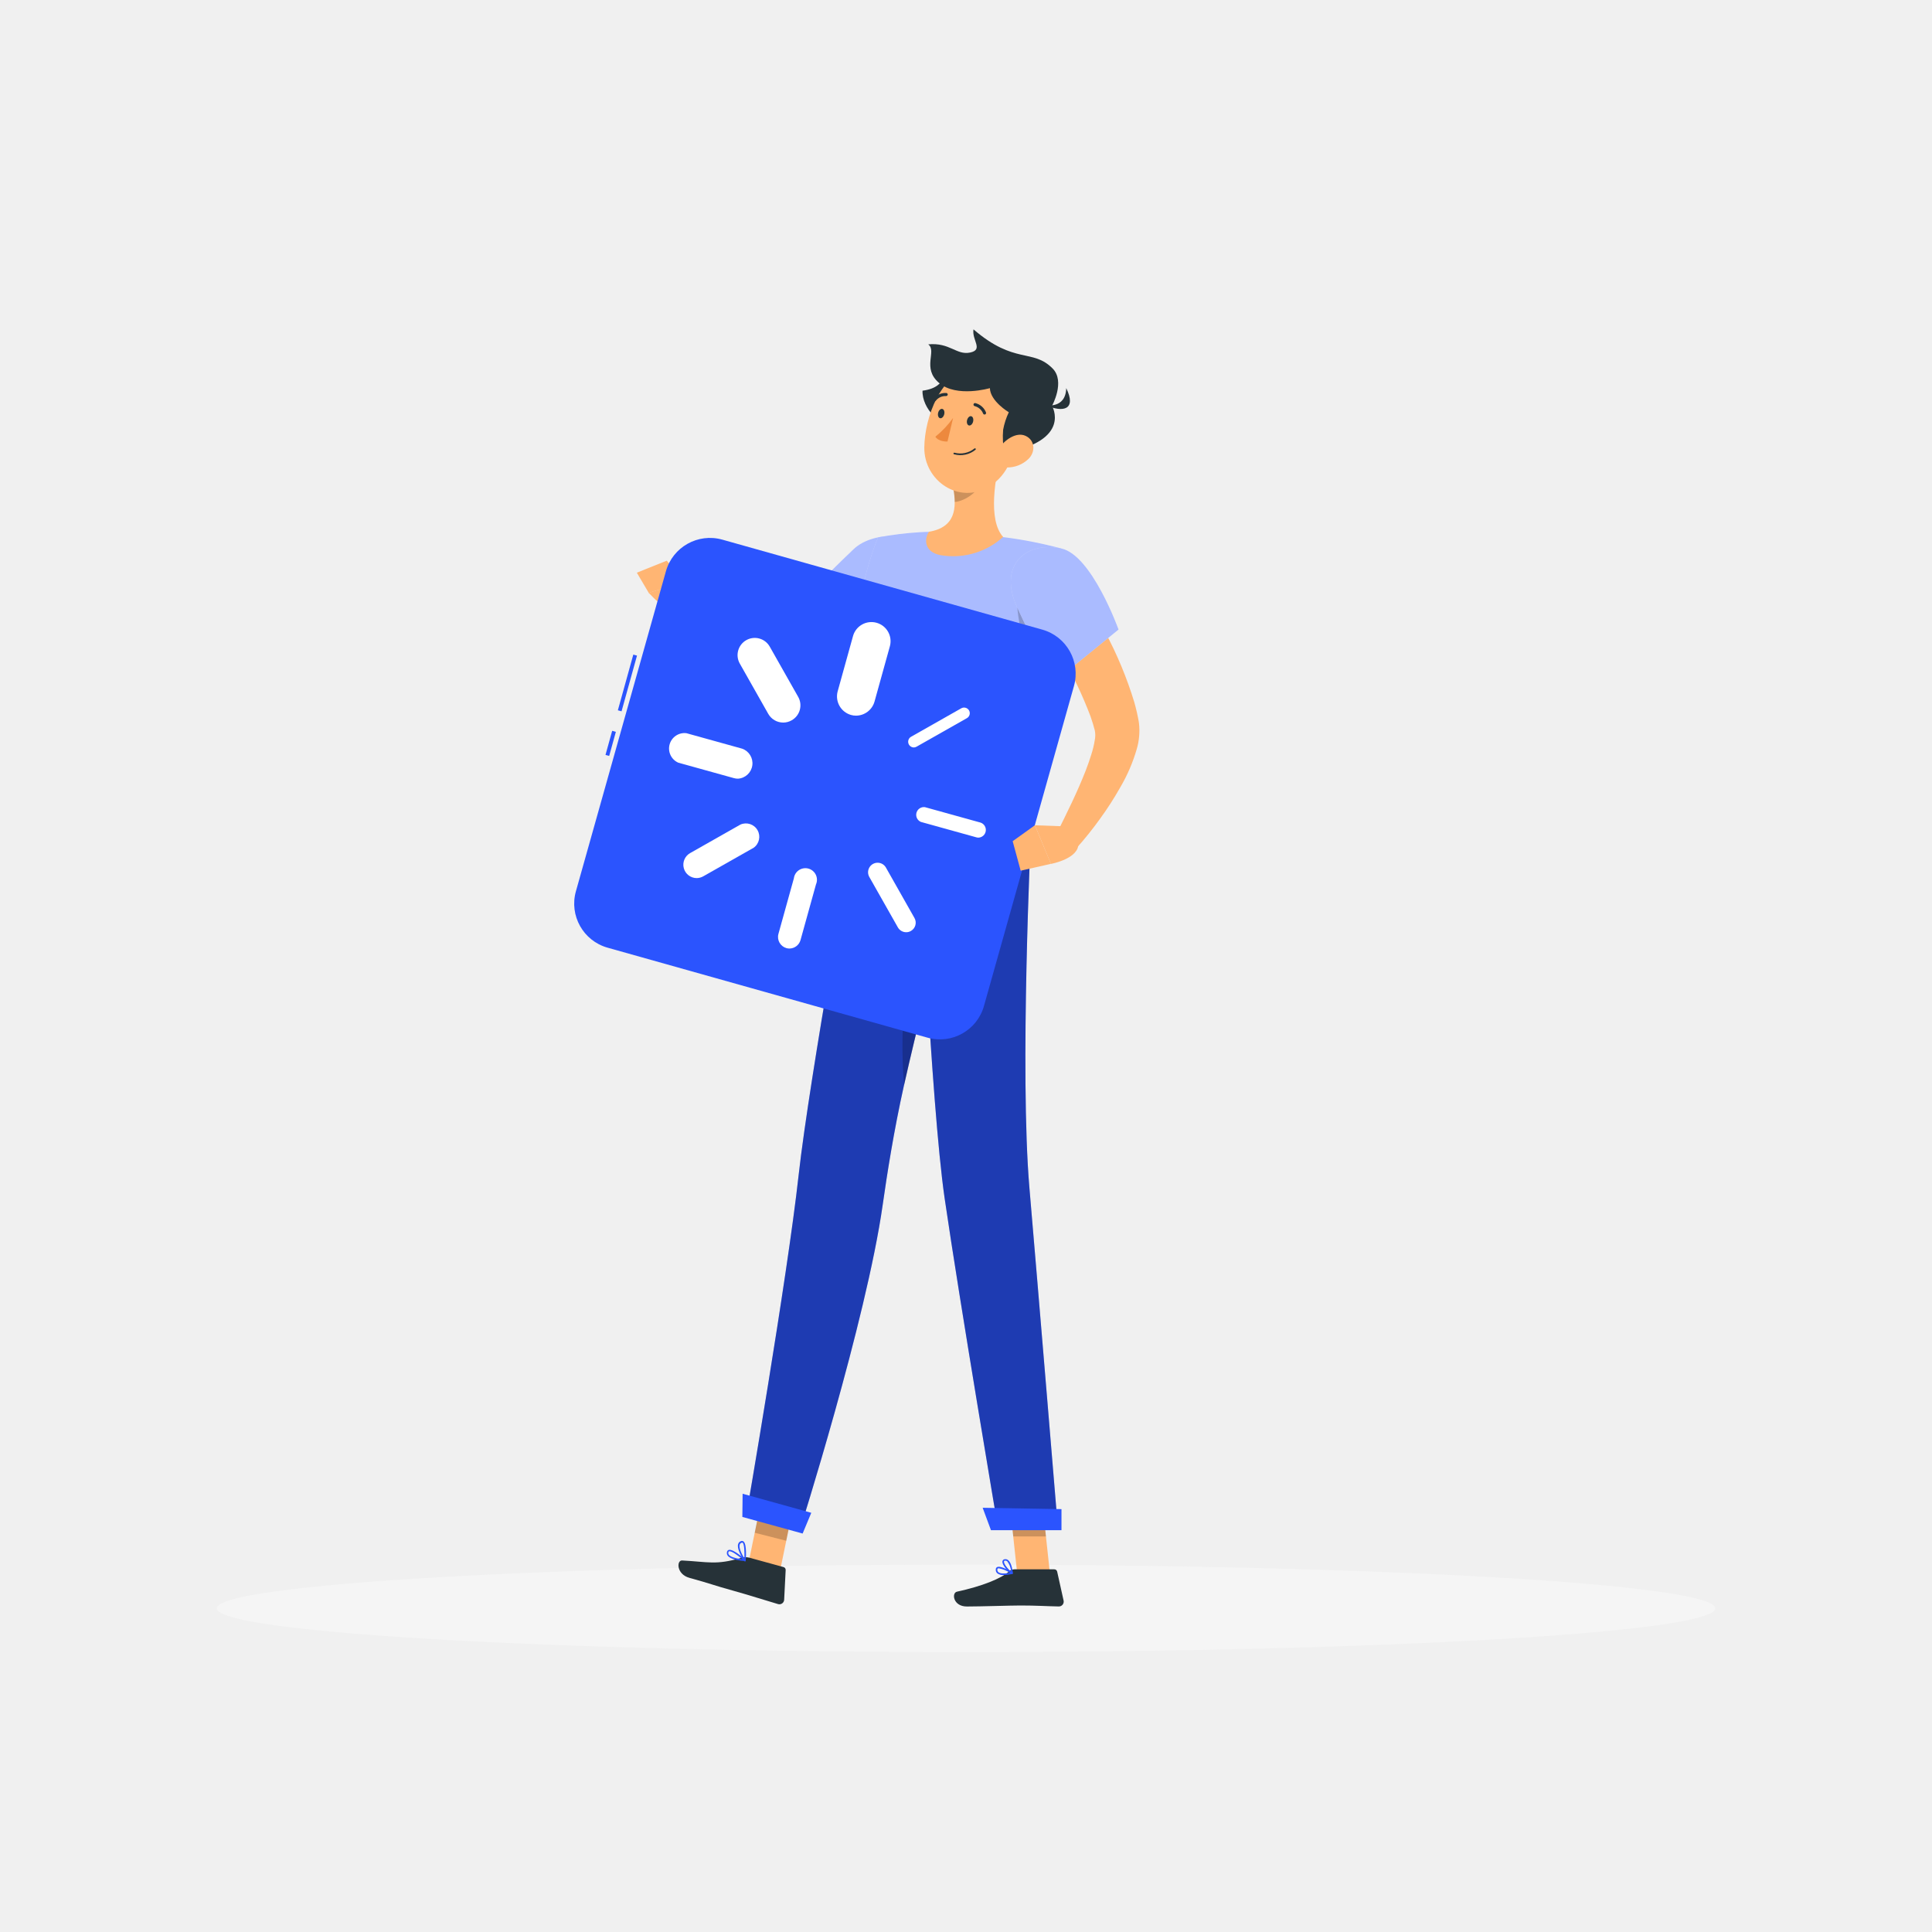
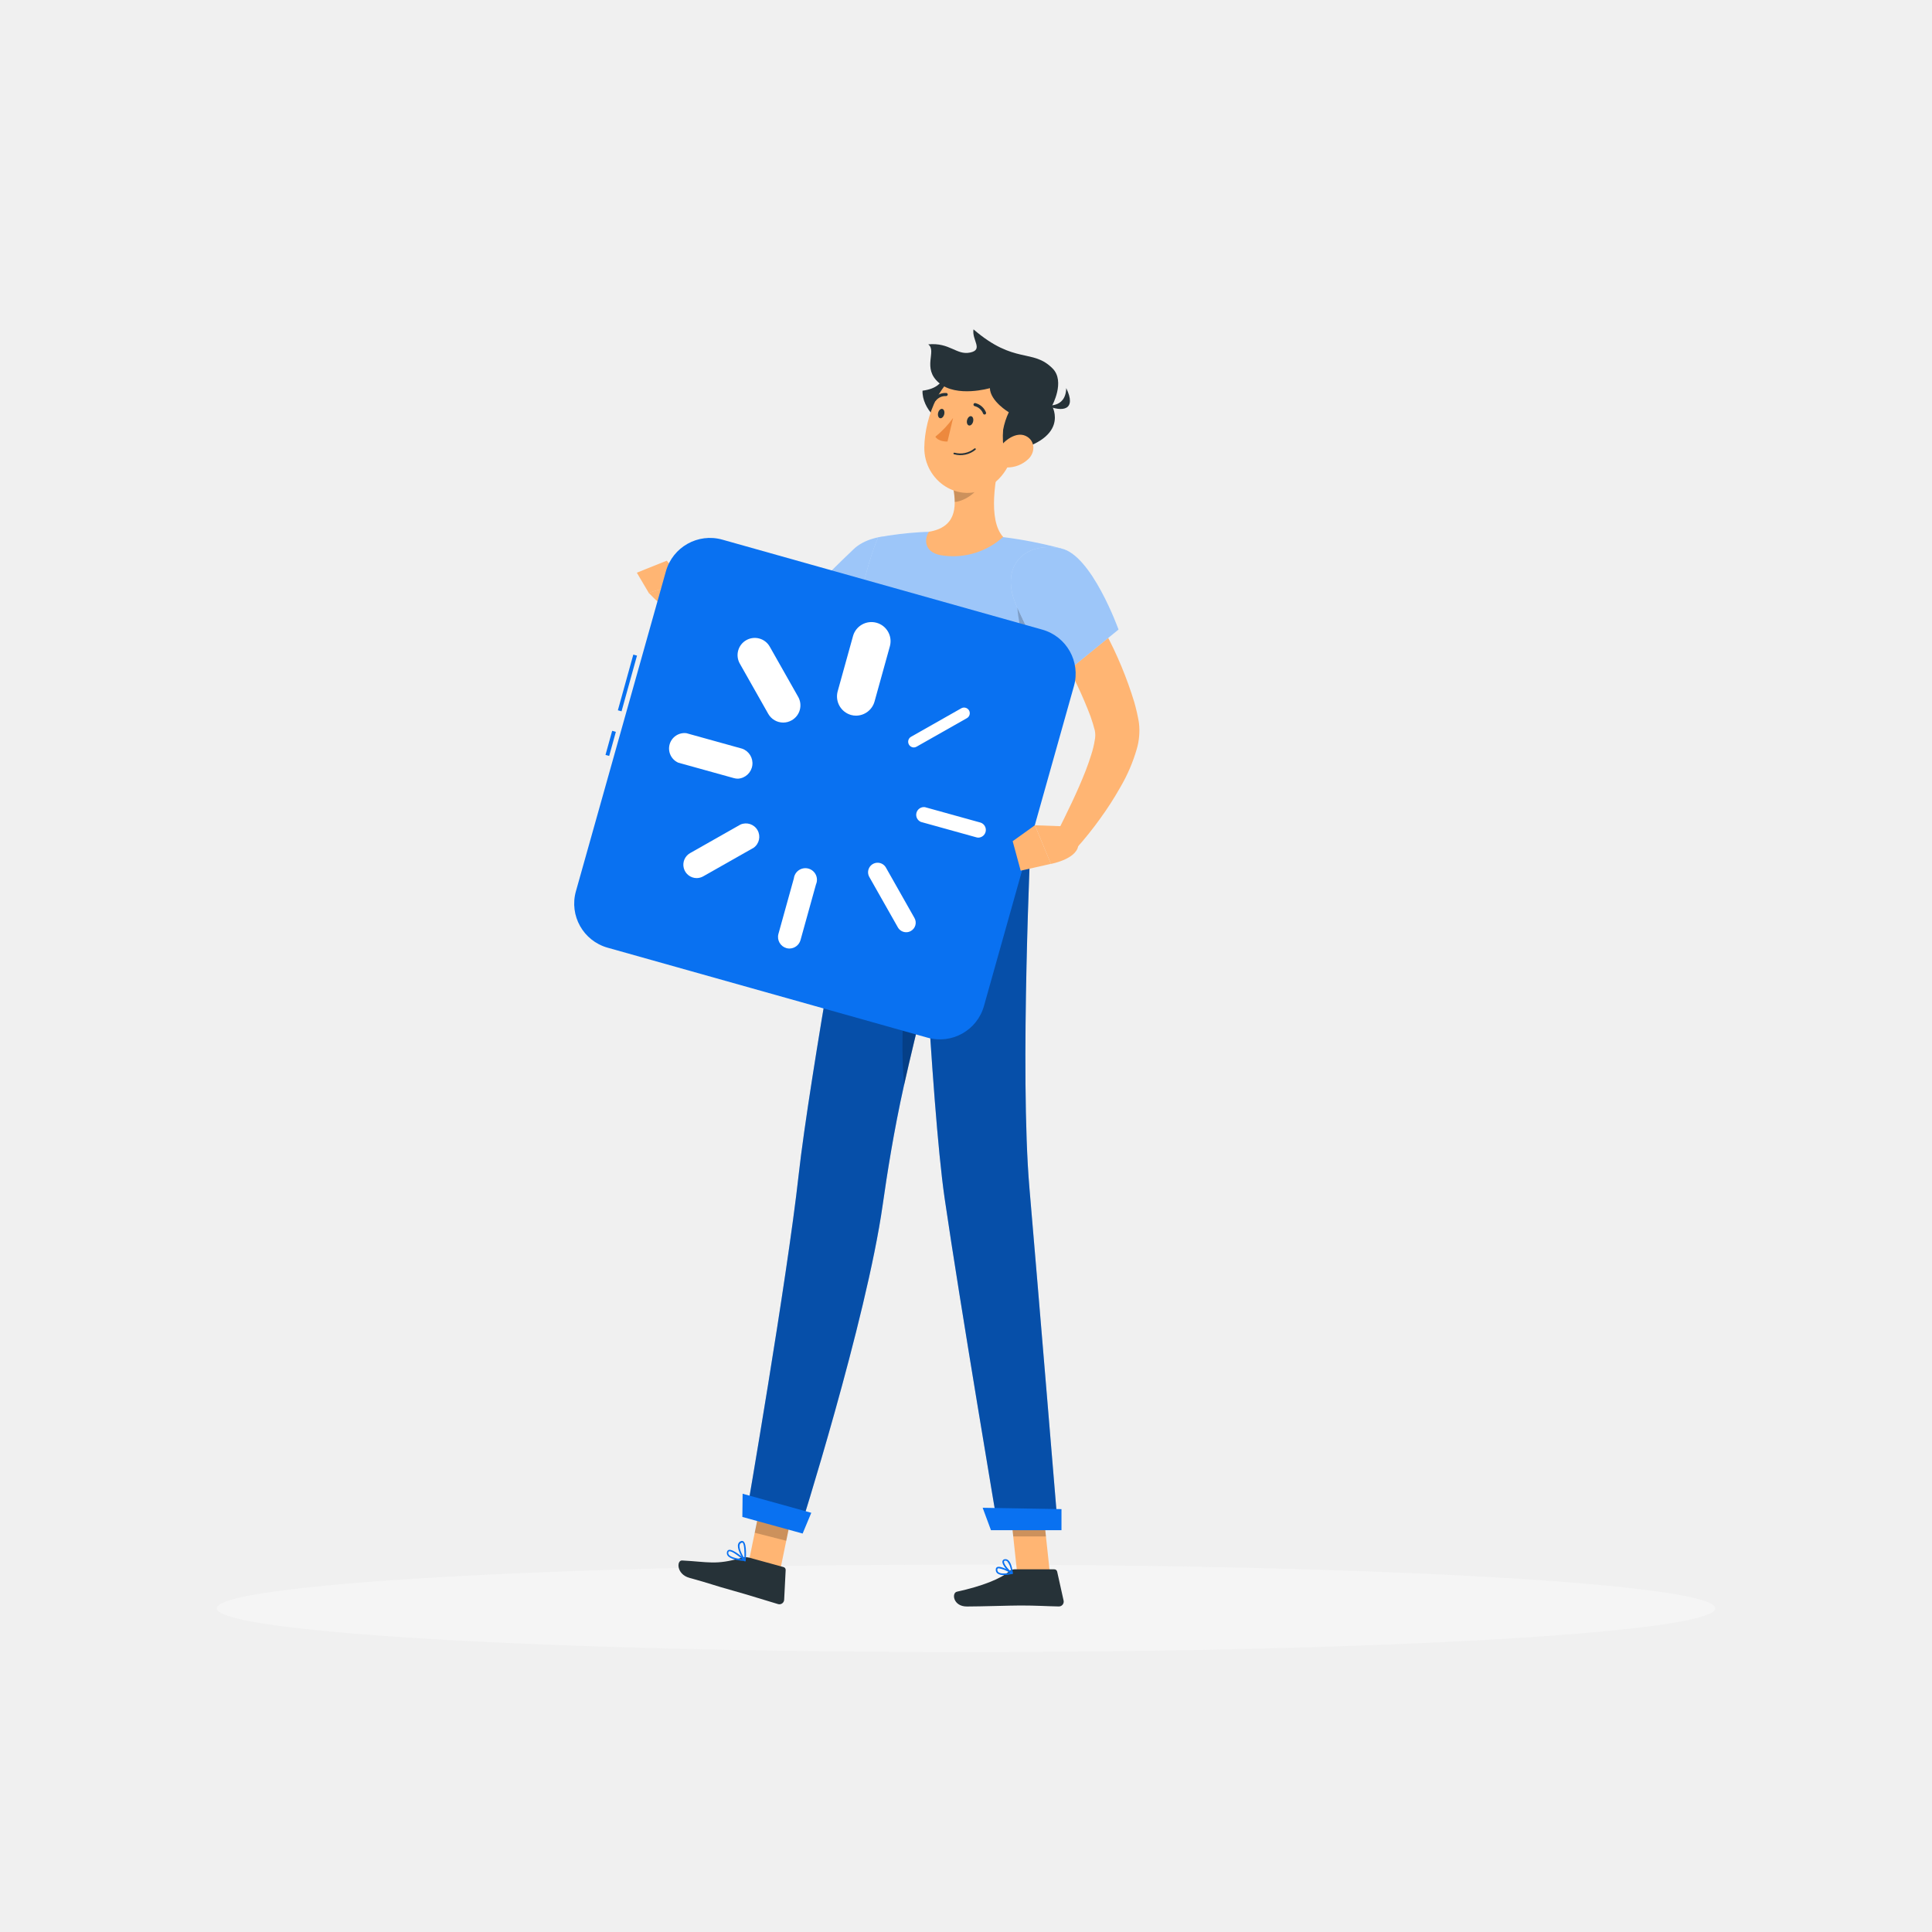
<svg xmlns="http://www.w3.org/2000/svg" viewBox="0 0 500 500">
-   <g id="freepik--Shadow--inject-73">
-     <ellipse id="freepik--path--inject-73" cx="250" cy="416.24" rx="193.89" ry="11.32" style="fill:#f5f5f5" />
+   <g id="freepik--Shadow--inject-59">
+     <ellipse id="freepik--path--inject-59" cx="250" cy="416.24" rx="193.89" ry="11.32" style="fill:#f5f5f5" />
  </g>
-   <g id="freepik--Character--inject-73">
+   <g id="freepik--Character--inject-59">
    <polygon points="201.78 407.02 193.74 404.38 197.71 385.06 205.75 387.7 201.78 407.02" style="fill:#ffb573" />
    <polygon points="271.71 407.12 263.24 407.12 261.14 387.53 269.6 387.53 271.71 407.12" style="fill:#ffb573" />
    <path d="M262.55,406.14h10.31a.75.75,0,0,1,.73.58l1.67,7.52a1.25,1.25,0,0,1-1.24,1.51c-3.32-.06-5.74-.25-9.92-.25-2.58,0-10.33.26-13.88.26s-4-3.51-2.57-3.83c6.52-1.42,11.44-3.39,13.52-5.27A2.11,2.11,0,0,1,262.55,406.14Z" style="fill:#263238" />
    <path d="M193.88,403.11l8.91,2.45a.75.75,0,0,1,.54.75l-.39,7.7a1.23,1.23,0,0,1-1.57,1.13c-3.2-.94-7.79-2.41-11.83-3.53-4.72-1.3-5.6-1.75-11.14-3.27-3.35-.93-3.35-4.57-1.86-4.49,6.77.36,8.75,1.23,15.2-.65A3.9,3.9,0,0,1,193.88,403.11Z" style="fill:#263238" />
    <path d="M235.56,150c-.54.7-.95,1.22-1.43,1.81s-.94,1.11-1.42,1.66c-1,1.09-2,2.15-3,3.19a77.11,77.11,0,0,1-6.4,6A52,52,0,0,1,207.61,172a28.7,28.7,0,0,1-4.87,1.25c-.42.06-.85.14-1.28.19l-1.31.12a13.76,13.76,0,0,1-1.66,0,15.62,15.62,0,0,1-1.63-.18,21.42,21.42,0,0,1-5.1-1.6,34.31,34.31,0,0,1-4.1-2.13,61.57,61.57,0,0,1-7.11-5,66.39,66.39,0,0,1-6.31-5.7l3.83-5.06c4.7,2.33,9.51,4.79,14.11,6.56,1.15.43,2.28.82,3.34,1.12a11.59,11.59,0,0,0,2.75.47,3.84,3.84,0,0,0,.39,0c.07,0,.06,0,.37-.08l.7-.12.72-.17c.47-.1,1-.3,1.45-.43s1-.35,1.48-.58a31.51,31.51,0,0,0,5.93-3.33,55.42,55.42,0,0,0,5.73-4.5c1.87-1.62,3.66-3.39,5.42-5.19.88-.9,1.74-1.83,2.57-2.77l1.24-1.41,1.14-1.34Z" style="fill:#ffb573" />
    <path d="M240.21,145.84c.62,8.06-17.54,24.52-17.54,24.52l-16.06-13.92s6.76-7.16,14.36-14.37C226.19,137.12,239.53,137.11,240.21,145.84Z" style="fill:#fff" />
-     <path d="M240.21,145.84c.62,8.06-17.54,24.52-17.54,24.52l-16.06-13.92s6.76-7.16,14.36-14.37C226.19,137.12,239.53,137.11,240.21,145.84Z" style="fill:#2B54FE;opacity:0.4" />
+     <path d="M240.21,145.84c.62,8.06-17.54,24.52-17.54,24.52l-16.06-13.92s6.76-7.16,14.36-14.37C226.19,137.12,239.53,137.11,240.21,145.84Z" style="fill:#0971F1;opacity:0.4" />
    <path d="M232,150c-7.46.68-12.23,6.68-14.32,13.31-.23.74-.43,1.5-.59,2.25l5.56,4.82s8.27-7.49,13.45-14.84C236.38,152.05,235.39,149.68,232,150Z" style="opacity:0.2" />
    <path d="M180,157.54l-2.75-7-9.38,2.88a45,45,0,0,0,6.72,5.85Z" style="fill:#ffb573" />
    <polygon points="172.55 145.11 164.81 148.21 167.9 153.44 177.28 150.56 172.55 145.11" style="fill:#ffb573" />
    <polygon points="197.71 385.07 195.32 396.67 203.48 398.75 205.75 387.71 197.71 385.07" style="opacity:0.2" />
    <polygon points="269.6 387.53 261.14 387.53 262.23 397.63 270.69 397.63 269.6 387.53" style="opacity:0.2" />
    <path d="M274.6,141.93a190.22,190.22,0,0,0-5.38,27.84c-.8,6.55-1.28,12.81-1.58,18.49-.7,13.3-.41,23.44-.81,26.87L221.68,212c-6.14-48.14,5.6-72.94,5.6-72.94a89,89,0,0,1,10.8-1.33q1.15-.08,2.34-.09A167.93,167.93,0,0,1,259.61,139c1.21.15,2.43.32,3.62.51C269.28,140.46,274.6,141.93,274.6,141.93Z" style="fill:#fff" />
-     <path d="M274.6,141.93a190.22,190.22,0,0,0-5.38,27.84c-.8,6.55-1.28,12.81-1.58,18.49-.7,13.3-.41,23.44-.81,26.87L221.68,212c-6.14-48.14,5.6-72.94,5.6-72.94a89,89,0,0,1,10.8-1.33q1.15-.08,2.34-.09A167.93,167.93,0,0,1,259.61,139c1.21.15,2.43.32,3.62.51C269.28,140.46,274.6,141.93,274.6,141.93Z" style="fill:#2B54FE;opacity:0.4" />
+     <path d="M274.6,141.93a190.22,190.22,0,0,0-5.38,27.84c-.8,6.55-1.28,12.81-1.58,18.49-.7,13.3-.41,23.44-.81,26.87L221.68,212c-6.14-48.14,5.6-72.94,5.6-72.94a89,89,0,0,1,10.8-1.33q1.15-.08,2.34-.09A167.93,167.93,0,0,1,259.61,139c1.21.15,2.43.32,3.62.51C269.28,140.46,274.6,141.93,274.6,141.93Z" style="fill:#0971F1;opacity:0.4" />
    <path d="M263.19,154.11a35.67,35.67,0,0,0,5.59,19.56c.13-1.28.28-2.59.44-3.9.6-4.93,1.38-10,2.41-15.18Z" style="opacity:0.2" />
    <path d="M259.22,117.22c-1.65,6.09-3.64,17.32.39,21.74a19.26,19.26,0,0,1-15.21,4.86c-5.3-.49-5.31-4.22-4-6.2,7-1.16,7.18-6.28,6.31-11.16Z" style="fill:#ffb573" />
    <path d="M254.13,121l-7.39,5.46a19.5,19.5,0,0,1,.35,3.45c2.66-.2,6.47-2.83,6.95-5.57A9.35,9.35,0,0,0,254.13,121Z" style="opacity:0.2" />
    <path d="M245.8,108.11c-2,2.83-7.25-2.38-7.05-7,7.6-1,4-6.57,10.9-5.14C255.39,97.1,248,105,245.8,108.11Z" style="fill:#263238" />
    <path d="M264.74,109.94c-2.54,8-3.62,12.82-8.78,16-7.76,4.72-16.85-1.53-16.75-10.13.09-7.74,4.24-19.53,13-20.76A11.45,11.45,0,0,1,264.74,109.94Z" style="fill:#ffb573" />
    <path d="M259.94,117.22a21.56,21.56,0,0,1-.33-6,18,18,0,0,1,1.47-4.53s-4.79-2.83-4.9-6.24c0,0-8.56,2.52-13.13-1.33s-.49-8.3-2.83-10c5.6-.54,7.3,2.86,10.84,2.12s.41-3.23.88-6c10.67,9.19,15.31,4.88,20.49,10.14,3.31,3.36-.17,9.66-.17,9.66S277.54,114,259.94,117.22Z" style="fill:#263238" />
    <path d="M270.56,104.85s5.24,1.08,5.38-4.41C278.64,106,275.26,106.87,270.56,104.85Z" style="fill:#263238" />
    <path d="M246.92,117.57h0a6.15,6.15,0,0,0,5.55-1.18.22.22,0,0,0,0-.31.22.22,0,0,0-.3,0,5.82,5.82,0,0,1-5.15,1.08.24.24,0,0,0-.27.16A.23.23,0,0,0,246.92,117.57Z" style="fill:#263238" />
    <path d="M266.16,118.78a7.94,7.94,0,0,1-5.68,2.2c-2.8-.08-3.37-2.78-1.9-5,1.33-2,4.38-4.33,6.86-3.17S268,117,266.16,118.78Z" style="fill:#ffb573" />
-     <path d="M193.08,392.5l13.81,3.8s17.3-54.53,21.55-84.48c1.13-7.95,2.87-19.11,5.52-31,3.36-15,7.56-31.21,11-43.91,3.64-13.38,6.4-22.84,6.4-22.84L221.68,212s-12.15,66.49-15,92.16C203.74,330.84,193.08,392.5,193.08,392.5Z" style="fill:#2B54FE" />
+     <path d="M193.08,392.5l13.81,3.8s17.3-54.53,21.55-84.48c1.13-7.95,2.87-19.11,5.52-31,3.36-15,7.56-31.21,11-43.91,3.64-13.38,6.4-22.84,6.4-22.84L221.68,212s-12.15,66.49-15,92.16C203.74,330.84,193.08,392.5,193.08,392.5Z" style="fill:#0971F1" />
    <path d="M193.08,392.5l13.81,3.8s17.3-54.53,21.55-84.48c1.13-7.95,2.87-19.11,5.52-31,3.36-15,7.56-31.21,11-43.91,3.64-13.38,6.4-22.84,6.4-22.84L221.68,212s-12.15,66.49-15,92.16C203.74,330.84,193.08,392.5,193.08,392.5Z" style="opacity:0.3" />
    <path d="M234,280.81c3.36-15,7.56-31.21,11-43.91l-3.08-6.64C234.52,239,232.54,266.09,234,280.81Z" style="opacity:0.2" />
-     <path d="M237.69,213.11s3.21,72.44,6.78,97c3.91,26.87,13.85,85.59,13.85,85.59h15.49s-5.12-61.79-7.39-88.17c-2.58-30,.41-92.37.41-92.37Z" style="fill:#2B54FE" />
+     <path d="M237.69,213.11s3.21,72.44,6.78,97c3.91,26.87,13.85,85.59,13.85,85.59h15.49s-5.12-61.79-7.39-88.17c-2.58-30,.41-92.37.41-92.37Z" style="fill:#0971F1" />
    <path d="M237.69,213.11s3.21,72.44,6.78,97c3.91,26.87,13.85,85.59,13.85,85.59h15.49s-5.12-61.79-7.39-88.17c-2.58-30,.41-92.37.41-92.37Z" style="opacity:0.3" />
-     <polygon points="256.46 396.01 274.71 396.01 274.71 390.56 254.31 390.21 256.46 396.01" style="fill:#2B54FE" />
-     <polygon points="192.12 392.58 207.72 396.88 209.96 391.51 192.19 386.58 192.12 392.58" style="fill:#2B54FE" />
+     <polygon points="256.46 396.01 274.71 396.01 274.71 390.56 254.31 390.21 256.46 396.01" style="fill:#0971F1" />
+     <polygon points="192.12 392.58 207.72 396.88 209.96 391.51 192.19 386.58 192.12 392.58" style="fill:#0971F1" />
    <path d="M251.84,109.11c-.16.66-.65,1.11-1.08,1s-.65-.73-.48-1.39.65-1.11,1.08-1S252,108.45,251.84,109.11Z" style="fill:#263238" />
    <path d="M244.36,107.23c-.17.66-.65,1.11-1.08,1s-.65-.73-.49-1.4.66-1.11,1.09-1S244.53,106.57,244.36,107.23Z" style="fill:#263238" />
    <path d="M246.66,108.16a24.38,24.38,0,0,1-4.59,4.86c.9,1.39,3.14,1.25,3.14,1.25Z" style="fill:#ed893e" />
    <path d="M254.77,107.28a.4.4,0,0,1-.34-.25,3.2,3.2,0,0,0-2.16-1.92.41.41,0,0,1-.33-.47.4.4,0,0,1,.47-.32,4,4,0,0,1,2.76,2.4.41.41,0,0,1-.21.53A.63.63,0,0,1,254.77,107.28Z" style="fill:#263238" />
    <path d="M241.8,103.85a.43.43,0,0,1-.23-.1.4.4,0,0,1,0-.56,4,4,0,0,1,3.35-1.49.41.41,0,0,1,.35.45.42.42,0,0,1-.45.35h0a3.16,3.16,0,0,0-2.63,1.2A.45.45,0,0,1,241.8,103.85Z" style="fill:#263238" />
-     <path d="M259.75,407.62a2.58,2.58,0,0,1-1.63-.43,1.2,1.2,0,0,1-.41-1.06.64.64,0,0,1,.34-.57c.94-.48,3.67,1.2,4,1.39a.2.2,0,0,1,.09.21.19.19,0,0,1-.15.16A10,10,0,0,1,259.75,407.62Zm-1.26-1.75a.67.67,0,0,0-.26.05c-.05,0-.11.08-.12.24a.81.81,0,0,0,.27.72c.46.39,1.57.45,3,.16A7.94,7.94,0,0,0,258.49,405.87Z" style="fill:#2B54FE" />
-     <path d="M261.92,407.32a.16.16,0,0,1-.1,0c-.87-.48-2.57-2.33-2.39-3.27a.66.66,0,0,1,.64-.53,1.07,1.07,0,0,1,.85.26c1,.8,1.19,3.24,1.2,3.35a.21.21,0,0,1-.09.18A.23.23,0,0,1,261.92,407.32Zm-1.71-3.43h-.09c-.26,0-.28.15-.29.2-.11.56,1,2,1.84,2.62a4.83,4.83,0,0,0-1-2.65A.7.7,0,0,0,260.21,403.89Z" style="fill:#2B54FE" />
-     <path d="M192.77,404h0c-1.39-.11-3.82-.43-4.49-1.47a1.12,1.12,0,0,1-.1-1,.63.63,0,0,1,.46-.42c1.13-.27,4,2.28,4.28,2.58a.21.21,0,0,1,.05.22A.19.19,0,0,1,192.77,404Zm-4-2.54h-.06a.24.24,0,0,0-.18.17.74.74,0,0,0,.06.68c.38.59,1.7,1,3.59,1.23C191,402.58,189.42,401.4,188.76,401.47Z" style="fill:#2B54FE" />
-     <path d="M192.62,404l0,0c-.76-1.16-2-3.29-1.57-4.45a1.12,1.12,0,0,1,.76-.72.65.65,0,0,1,.62.11c.9.74.6,4.54.56,5a.2.2,0,0,1-.15.17A.19.19,0,0,1,192.62,404Zm-.43-4.74a.08.08,0,0,0,0,0,.23.23,0,0,0-.24,0,.75.75,0,0,0-.51.47c-.23.66.22,2,1.21,3.59C192.7,401.7,192.65,399.7,192.19,399.22Z" style="fill:#2B54FE" />
+     <path d="M259.75,407.62a2.58,2.58,0,0,1-1.63-.43,1.2,1.2,0,0,1-.41-1.06.64.64,0,0,1,.34-.57c.94-.48,3.67,1.2,4,1.39a.2.2,0,0,1,.09.21.19.19,0,0,1-.15.16A10,10,0,0,1,259.75,407.62Zm-1.26-1.75a.67.67,0,0,0-.26.05c-.05,0-.11.08-.12.24a.81.81,0,0,0,.27.72c.46.39,1.57.45,3,.16A7.94,7.94,0,0,0,258.49,405.87Z" style="fill:#0971F1" />
+     <path d="M261.92,407.32a.16.16,0,0,1-.1,0c-.87-.48-2.57-2.33-2.39-3.27a.66.66,0,0,1,.64-.53,1.07,1.07,0,0,1,.85.26c1,.8,1.19,3.24,1.2,3.35a.21.21,0,0,1-.09.18A.23.23,0,0,1,261.92,407.32Zm-1.71-3.43h-.09c-.26,0-.28.15-.29.2-.11.56,1,2,1.84,2.62a4.83,4.83,0,0,0-1-2.65A.7.7,0,0,0,260.21,403.89Z" style="fill:#0971F1" />
+     <path d="M192.77,404h0c-1.39-.11-3.82-.43-4.49-1.47a1.12,1.12,0,0,1-.1-1,.63.63,0,0,1,.46-.42c1.13-.27,4,2.28,4.28,2.58a.21.21,0,0,1,.05.22A.19.19,0,0,1,192.77,404Zm-4-2.54h-.06a.24.24,0,0,0-.18.17.74.74,0,0,0,.06.68c.38.59,1.7,1,3.59,1.23C191,402.58,189.42,401.4,188.76,401.47Z" style="fill:#0971F1" />
+     <path d="M192.62,404l0,0c-.76-1.16-2-3.29-1.57-4.45a1.12,1.12,0,0,1,.76-.72.65.65,0,0,1,.62.11c.9.74.6,4.54.56,5a.2.2,0,0,1-.15.17A.19.19,0,0,1,192.62,404Zm-.43-4.74a.08.08,0,0,0,0,0,.23.23,0,0,0-.24,0,.75.75,0,0,0-.51.47c-.23.66.22,2,1.21,3.59C192.7,401.7,192.65,399.7,192.19,399.22Z" style="fill:#0971F1" />
    <path d="M275.85,146.8c1.95,2.75,3.61,5.41,5.31,8.18s3.25,5.57,4.77,8.44a100.63,100.63,0,0,1,7.64,18.36c.23.84.45,1.68.65,2.55.1.43.19.87.28,1.32l.13.66.06.34.08.54a17,17,0,0,1-.61,6.77,43.33,43.33,0,0,1-4.17,9.69,83.78,83.78,0,0,1-5.31,8.26,88.6,88.6,0,0,1-6.07,7.57l-5.2-3.65c2.71-5.43,5.47-11,7.59-16.46.53-1.36,1-2.72,1.41-4.05a24.54,24.54,0,0,0,.92-3.8,6.26,6.26,0,0,0,0-2.52s0,0,0,0l-.07-.23-.13-.47c-.08-.32-.17-.64-.28-1-.19-.64-.41-1.3-.64-1.95a108,108,0,0,0-7.54-15.84c-1.46-2.63-3-5.21-4.58-7.81s-3.24-5.18-4.81-7.59Z" style="fill:#ffb573" />
    <path d="M274.6,141.93c7.93,1.6,14.88,21,14.88,21l-16.55,13.48s-5.42-9.86-9.76-19.37C258.44,146.68,265,140,274.6,141.93Z" style="fill:#fff" />
-     <path d="M274.6,141.93c7.93,1.6,14.88,21,14.88,21l-16.55,13.48s-5.42-9.86-9.76-19.37C258.44,146.68,265,140,274.6,141.93Z" style="fill:#2B54FE;opacity:0.4" />
-     <rect x="154.89" y="176.25" width="14.96" height="0.99" transform="translate(-51.33 285.98) rotate(-74.5)" style="fill:#2B54FE" />
-     <rect x="154.81" y="191.89" width="6.47" height="0.99" transform="translate(-69.58 293.27) rotate(-74.5)" style="fill:#2B54FE" />
-     <rect x="159.93" y="149.19" width="110" height="110" rx="11.87" transform="matrix(0.96, 0.27, -0.27, 0.96, 62.29, -49.95)" style="fill:#2B54FE" />
+     <path d="M274.6,141.93c7.93,1.6,14.88,21,14.88,21l-16.55,13.48s-5.42-9.86-9.76-19.37C258.44,146.68,265,140,274.6,141.93Z" style="fill:#0971F1;opacity:0.4" />
+     <rect x="154.89" y="176.25" width="14.96" height="0.99" transform="translate(-51.33 285.98) rotate(-74.5)" style="fill:#0971F1" />
+     <rect x="154.81" y="191.89" width="6.47" height="0.99" transform="translate(-69.58 293.27) rotate(-74.5)" style="fill:#0971F1" />
+     <rect x="159.93" y="149.19" width="110" height="110" rx="11.87" transform="matrix(0.96, 0.27, -0.27, 0.96, 62.29, -49.95)" style="fill:#0971F1" />
    <path d="M221.55,185.21a4.66,4.66,0,0,1-1.32-.18,5,5,0,0,1-3.45-6.08l4-14.41a4.95,4.95,0,0,1,9.54,2.64l-4,14.41A5,5,0,0,1,221.55,185.21Z" style="fill:#fff" />
    <path d="M204.32,245.48a2.76,2.76,0,0,1-.8-.11,3,3,0,0,1-2.07-3.65l4-14.4a3,3,0,1,1,5.72,1.58l-4,14.4A3,3,0,0,1,204.32,245.48Z" style="fill:#fff" />
    <path d="M236.53,193.44a1.48,1.48,0,0,1-.74-2.77l13-7.37a1.49,1.49,0,0,1,2,.56,1.47,1.47,0,0,1-.56,2l-13,7.37A1.53,1.53,0,0,1,236.53,193.44Z" style="fill:#fff" />
    <path d="M180.33,227.25a3.46,3.46,0,0,1-1.71-6.48l13-7.37a3.47,3.47,0,0,1,3.42,6l-13,7.37A3.52,3.52,0,0,1,180.33,227.25Z" style="fill:#fff" />
    <path d="M253.25,216.78a2,2,0,0,1-.53-.07l-14.4-4a2,2,0,0,1,1.05-3.82l14.41,4a2,2,0,0,1-.53,3.89Z" style="fill:#fff" />
    <path d="M191,201.52a3.91,3.91,0,0,1-1.06-.14l-14.4-4a4,4,0,0,1,2.11-7.63l14.4,4a4,4,0,0,1-1.05,7.77Z" style="fill:#fff" />
    <path d="M234.52,241.26a2.48,2.48,0,0,1-2.15-1.25L225,227a2.47,2.47,0,1,1,4.3-2.43l7.36,13a2.46,2.46,0,0,1-.93,3.37A2.42,2.42,0,0,1,234.52,241.26Z" style="fill:#fff" />
    <path d="M202.7,187a4.45,4.45,0,0,1-3.88-2.26l-7.36-13a4.45,4.45,0,1,1,7.75-4.39l7.36,13a4.44,4.44,0,0,1-1.68,6.06A4.36,4.36,0,0,1,202.7,187Z" style="fill:#fff" />
    <path d="M276.41,213.89l-8.58-.31,4.15,10s7.37-1.36,7.09-5.34Z" style="fill:#ffb573" />
    <polygon points="262.08 217.7 264.15 225.33 271.99 223.56 267.83 213.58 262.08 217.7" style="fill:#ffb573" />
  </g>
</svg>
